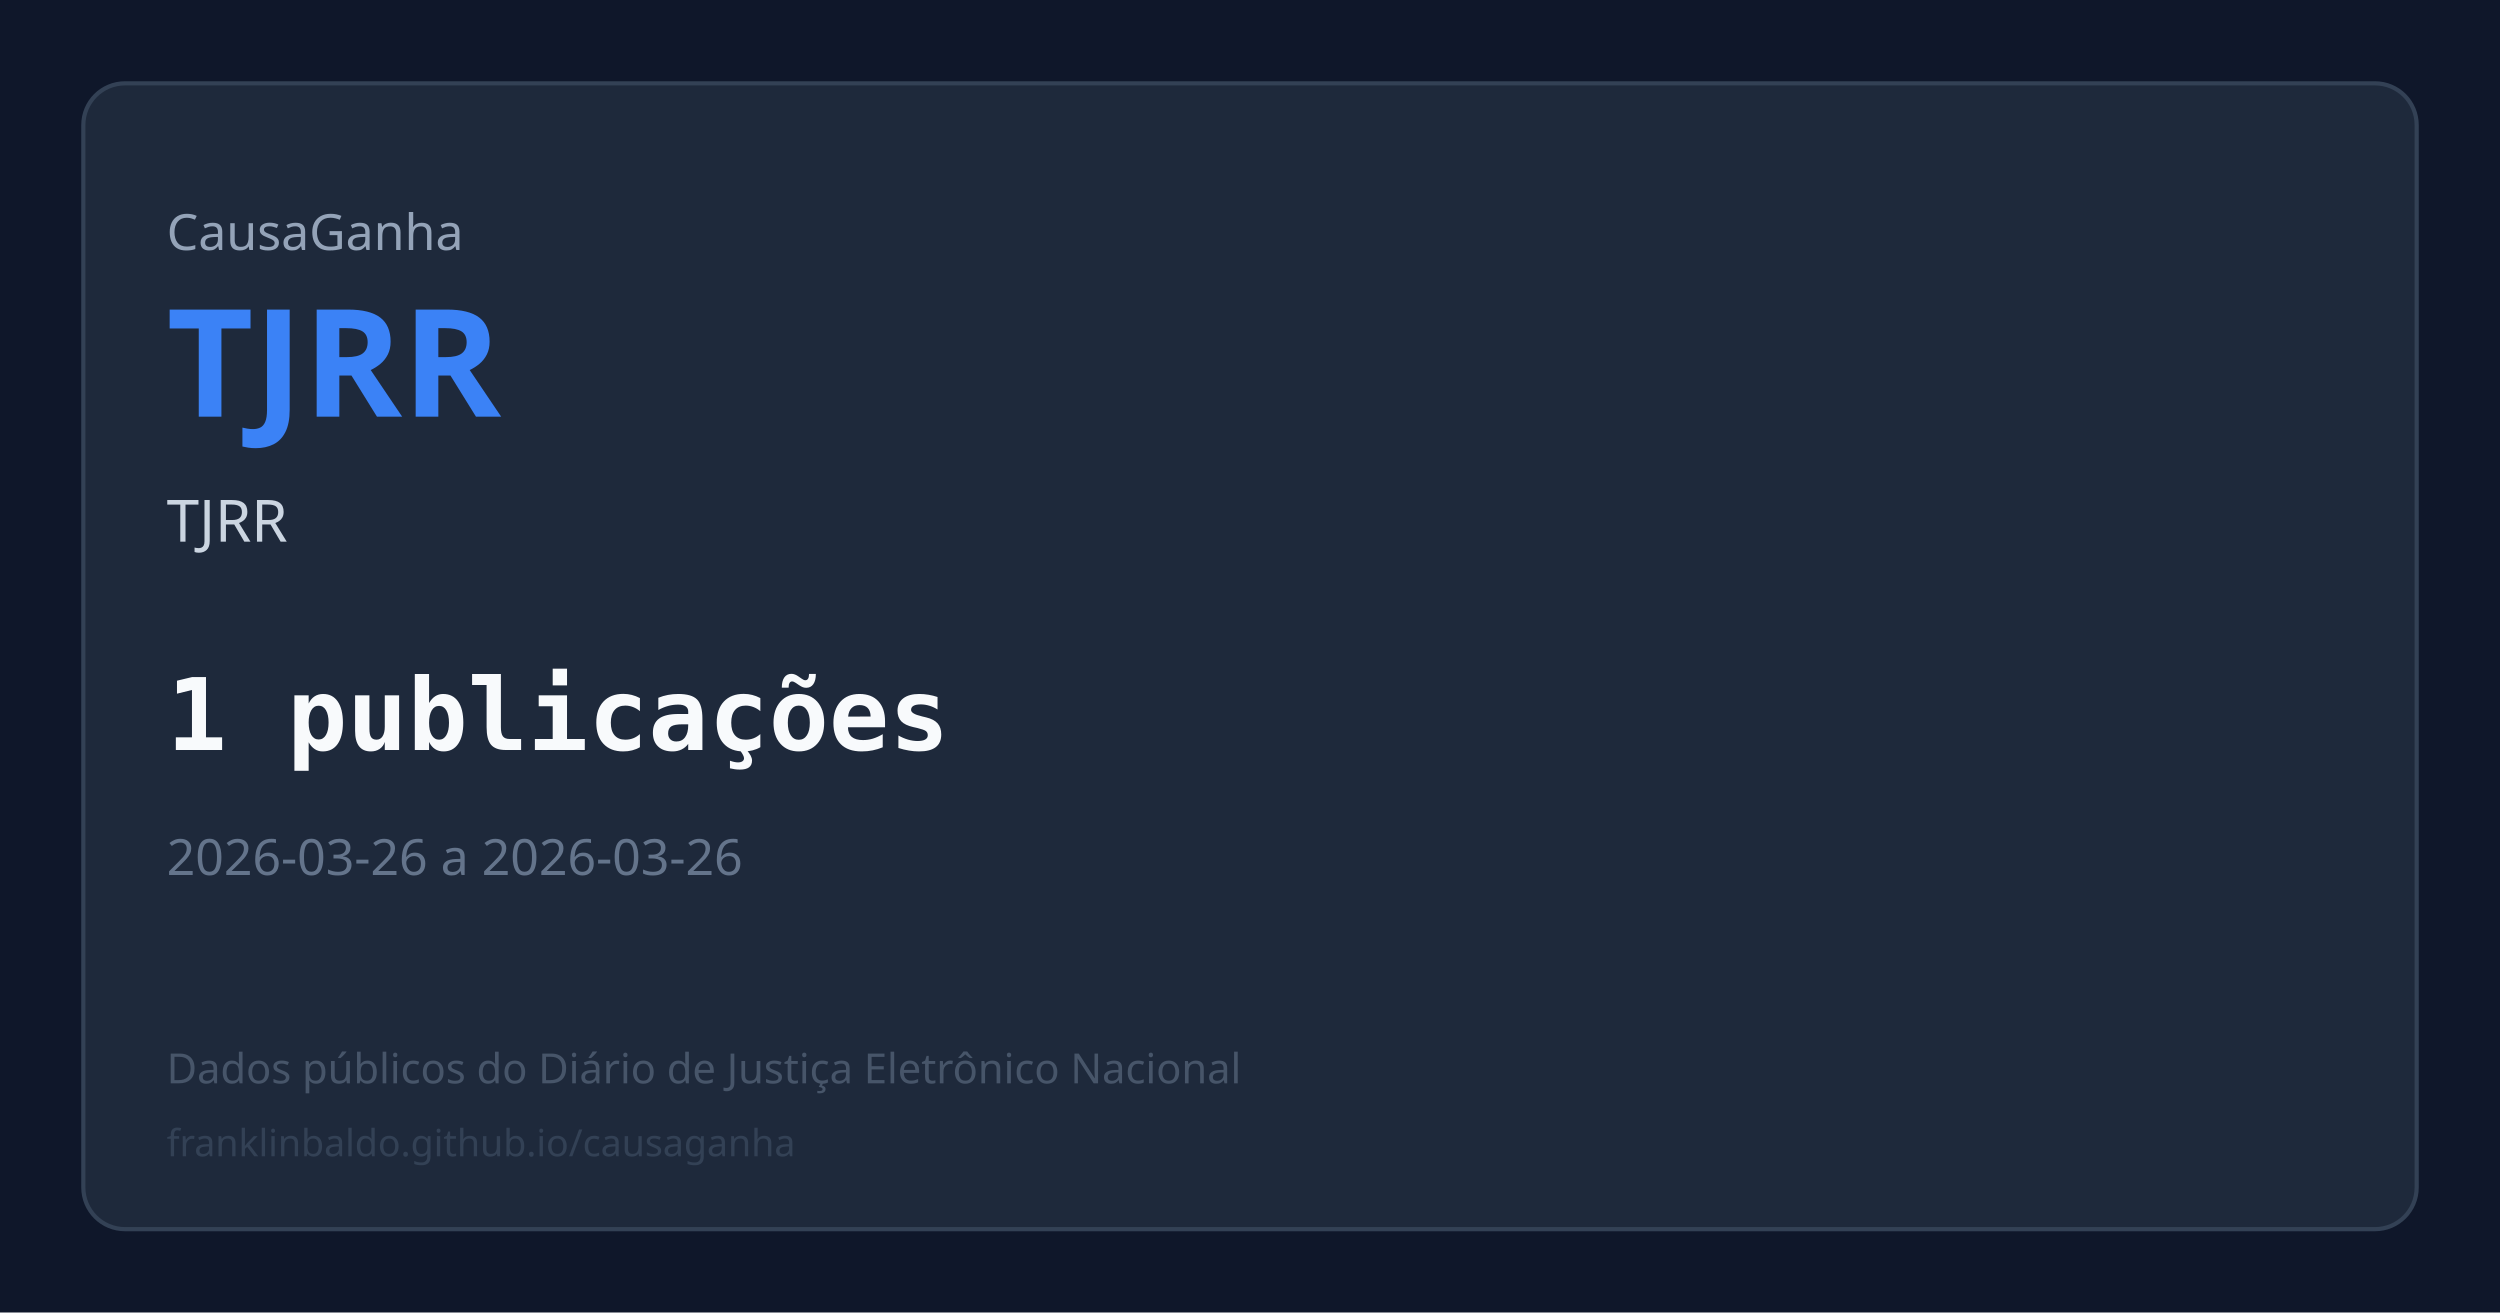
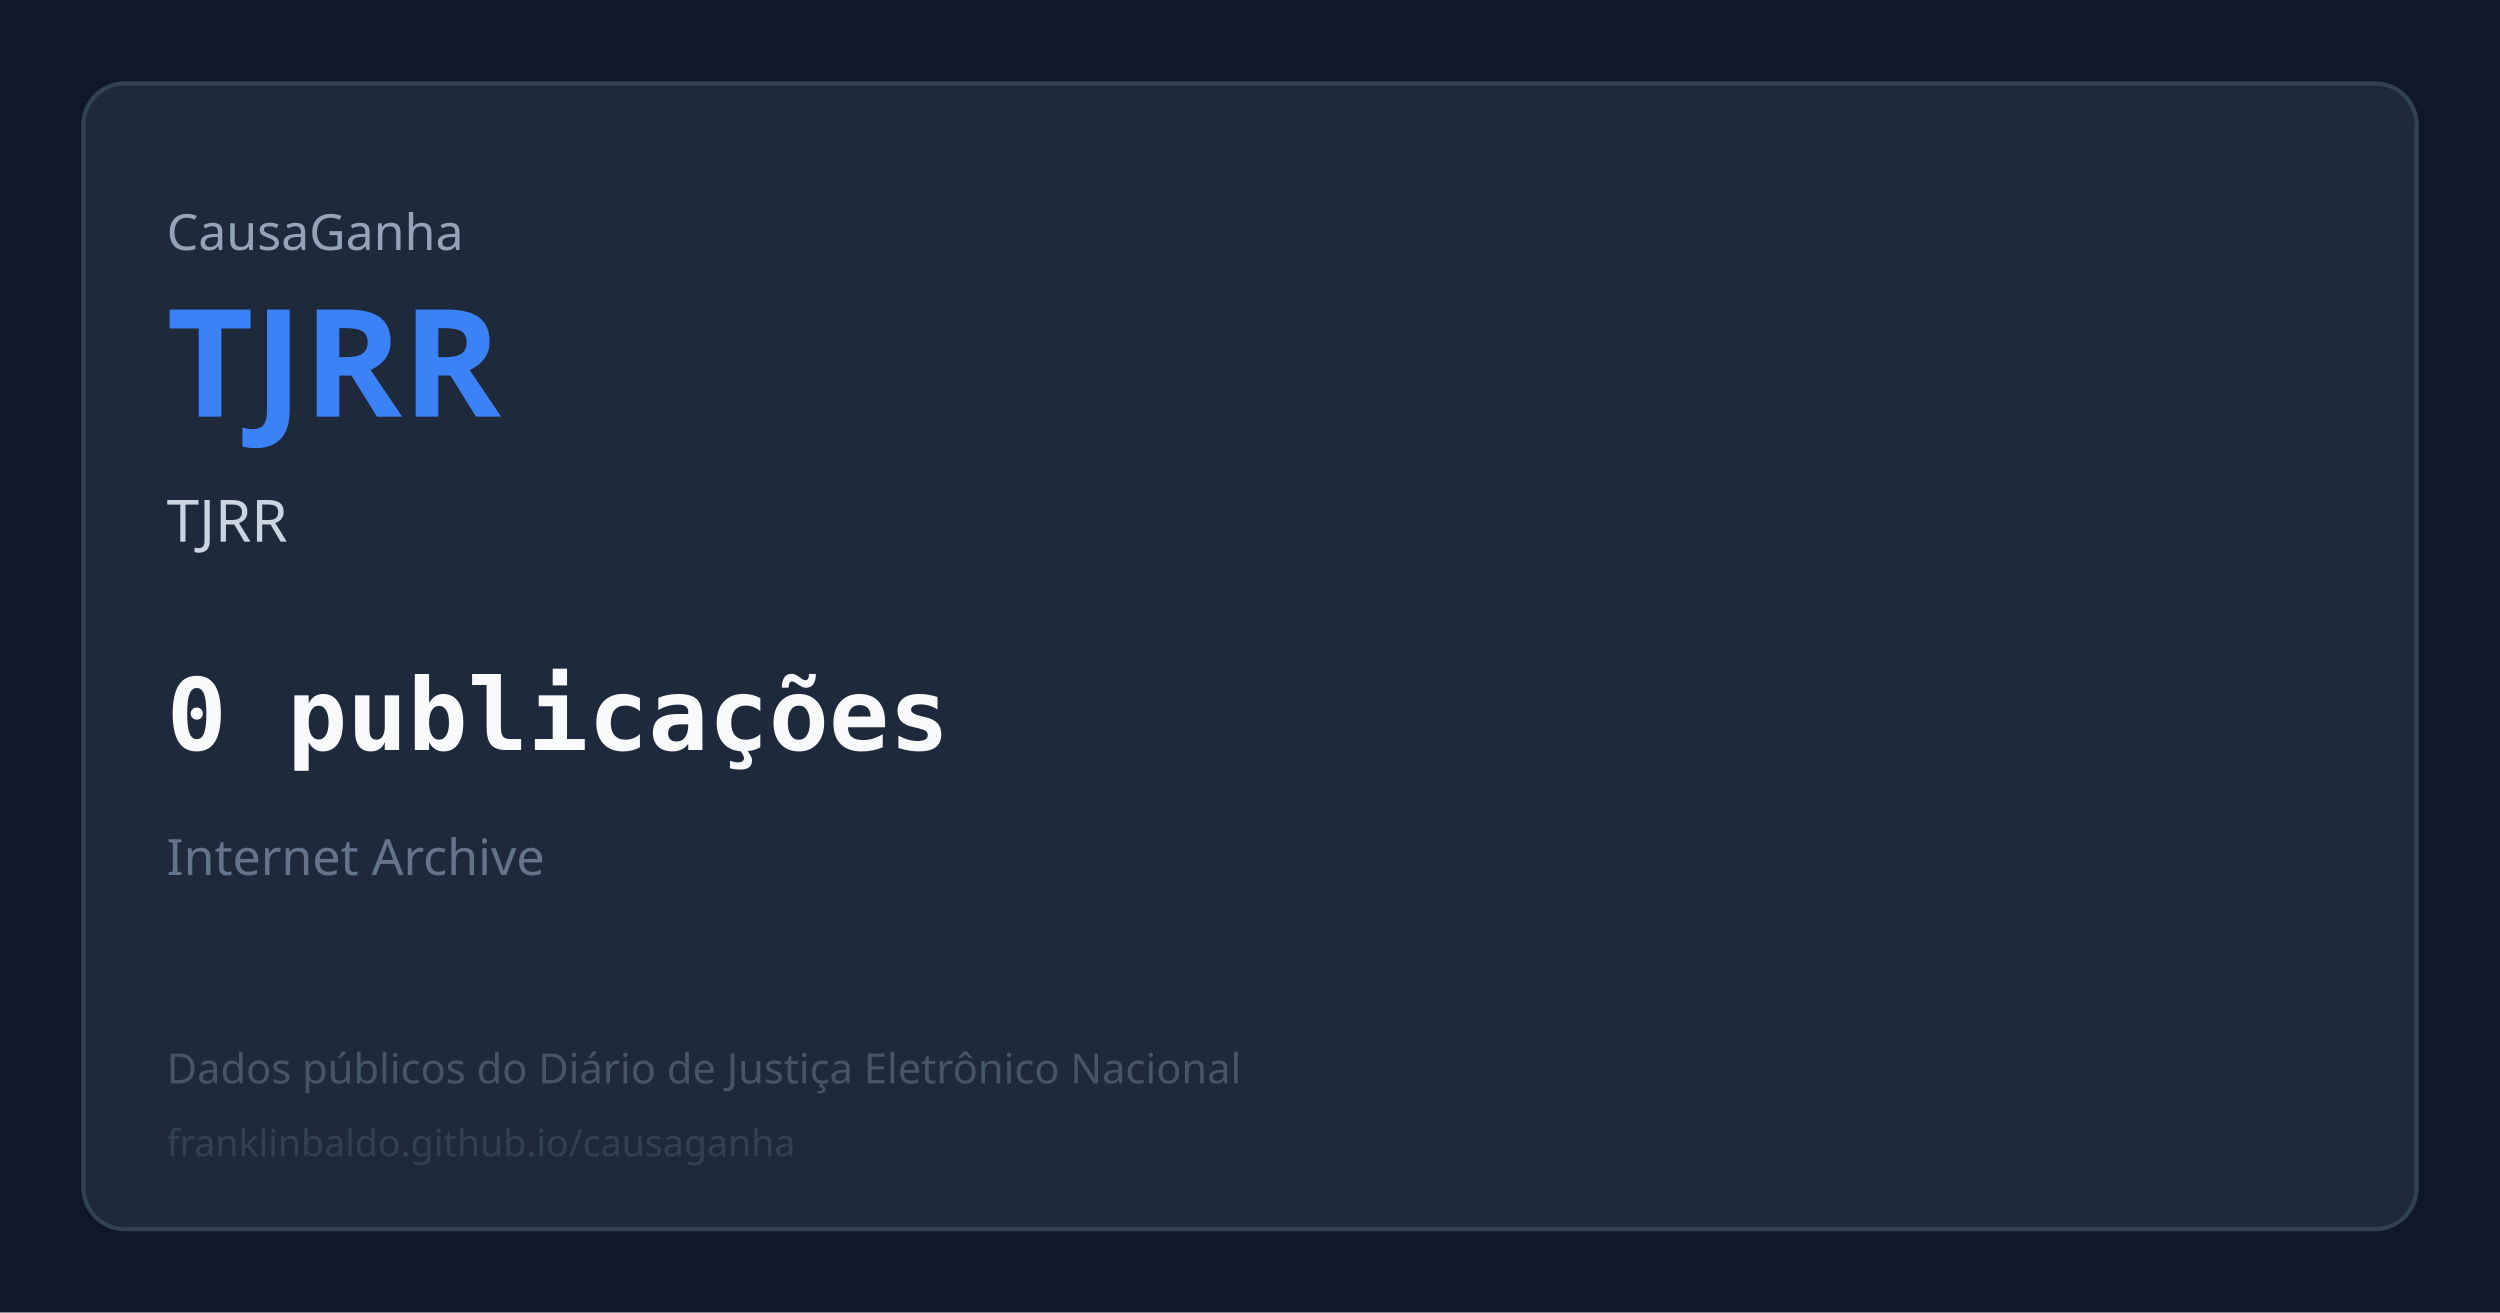
<svg xmlns="http://www.w3.org/2000/svg" width="1200" height="630">
  <rect width="1200" height="630" fill="#0f172a" />
  <rect x="40" y="40" width="1120" height="550" rx="20" fill="#1e293b" stroke="#334155" stroke-width="2" />
  <text x="80" y="120" font-family="system-ui,sans-serif" font-size="24" fill="#94a3b8">CausaGanha</text>
  <text x="80" y="200" font-family="system-ui,sans-serif" font-size="72" font-weight="bold" fill="#3b82f6">TJRR</text>
  <text x="80" y="260" font-family="system-ui,sans-serif" font-size="28" fill="#cbd5e1">TJRR</text>
-   <text x="80" y="360" font-family="monospace" font-size="48" font-weight="bold" fill="#f8fafc">1 publicações</text>
-   <text x="80" y="420" font-family="system-ui,sans-serif" font-size="24" fill="#64748b">2026-03-26 a 2026-03-26</text>
+   <text x="80" y="360" font-family="monospace" font-size="48" font-weight="bold" fill="#f8fafc">0 publicações</text>
+   <text x="80" y="420" font-family="system-ui,sans-serif" font-size="24" fill="#64748b">Internet Archive</text>
  <text x="80" y="520" font-family="system-ui,sans-serif" font-size="20" fill="#475569">Dados públicos do Diário de Justiça Eletrônico Nacional</text>
  <text x="80" y="555" font-family="system-ui,sans-serif" font-size="18" fill="#334155">franklinbaldo.github.io/causaganha</text>
</svg>
